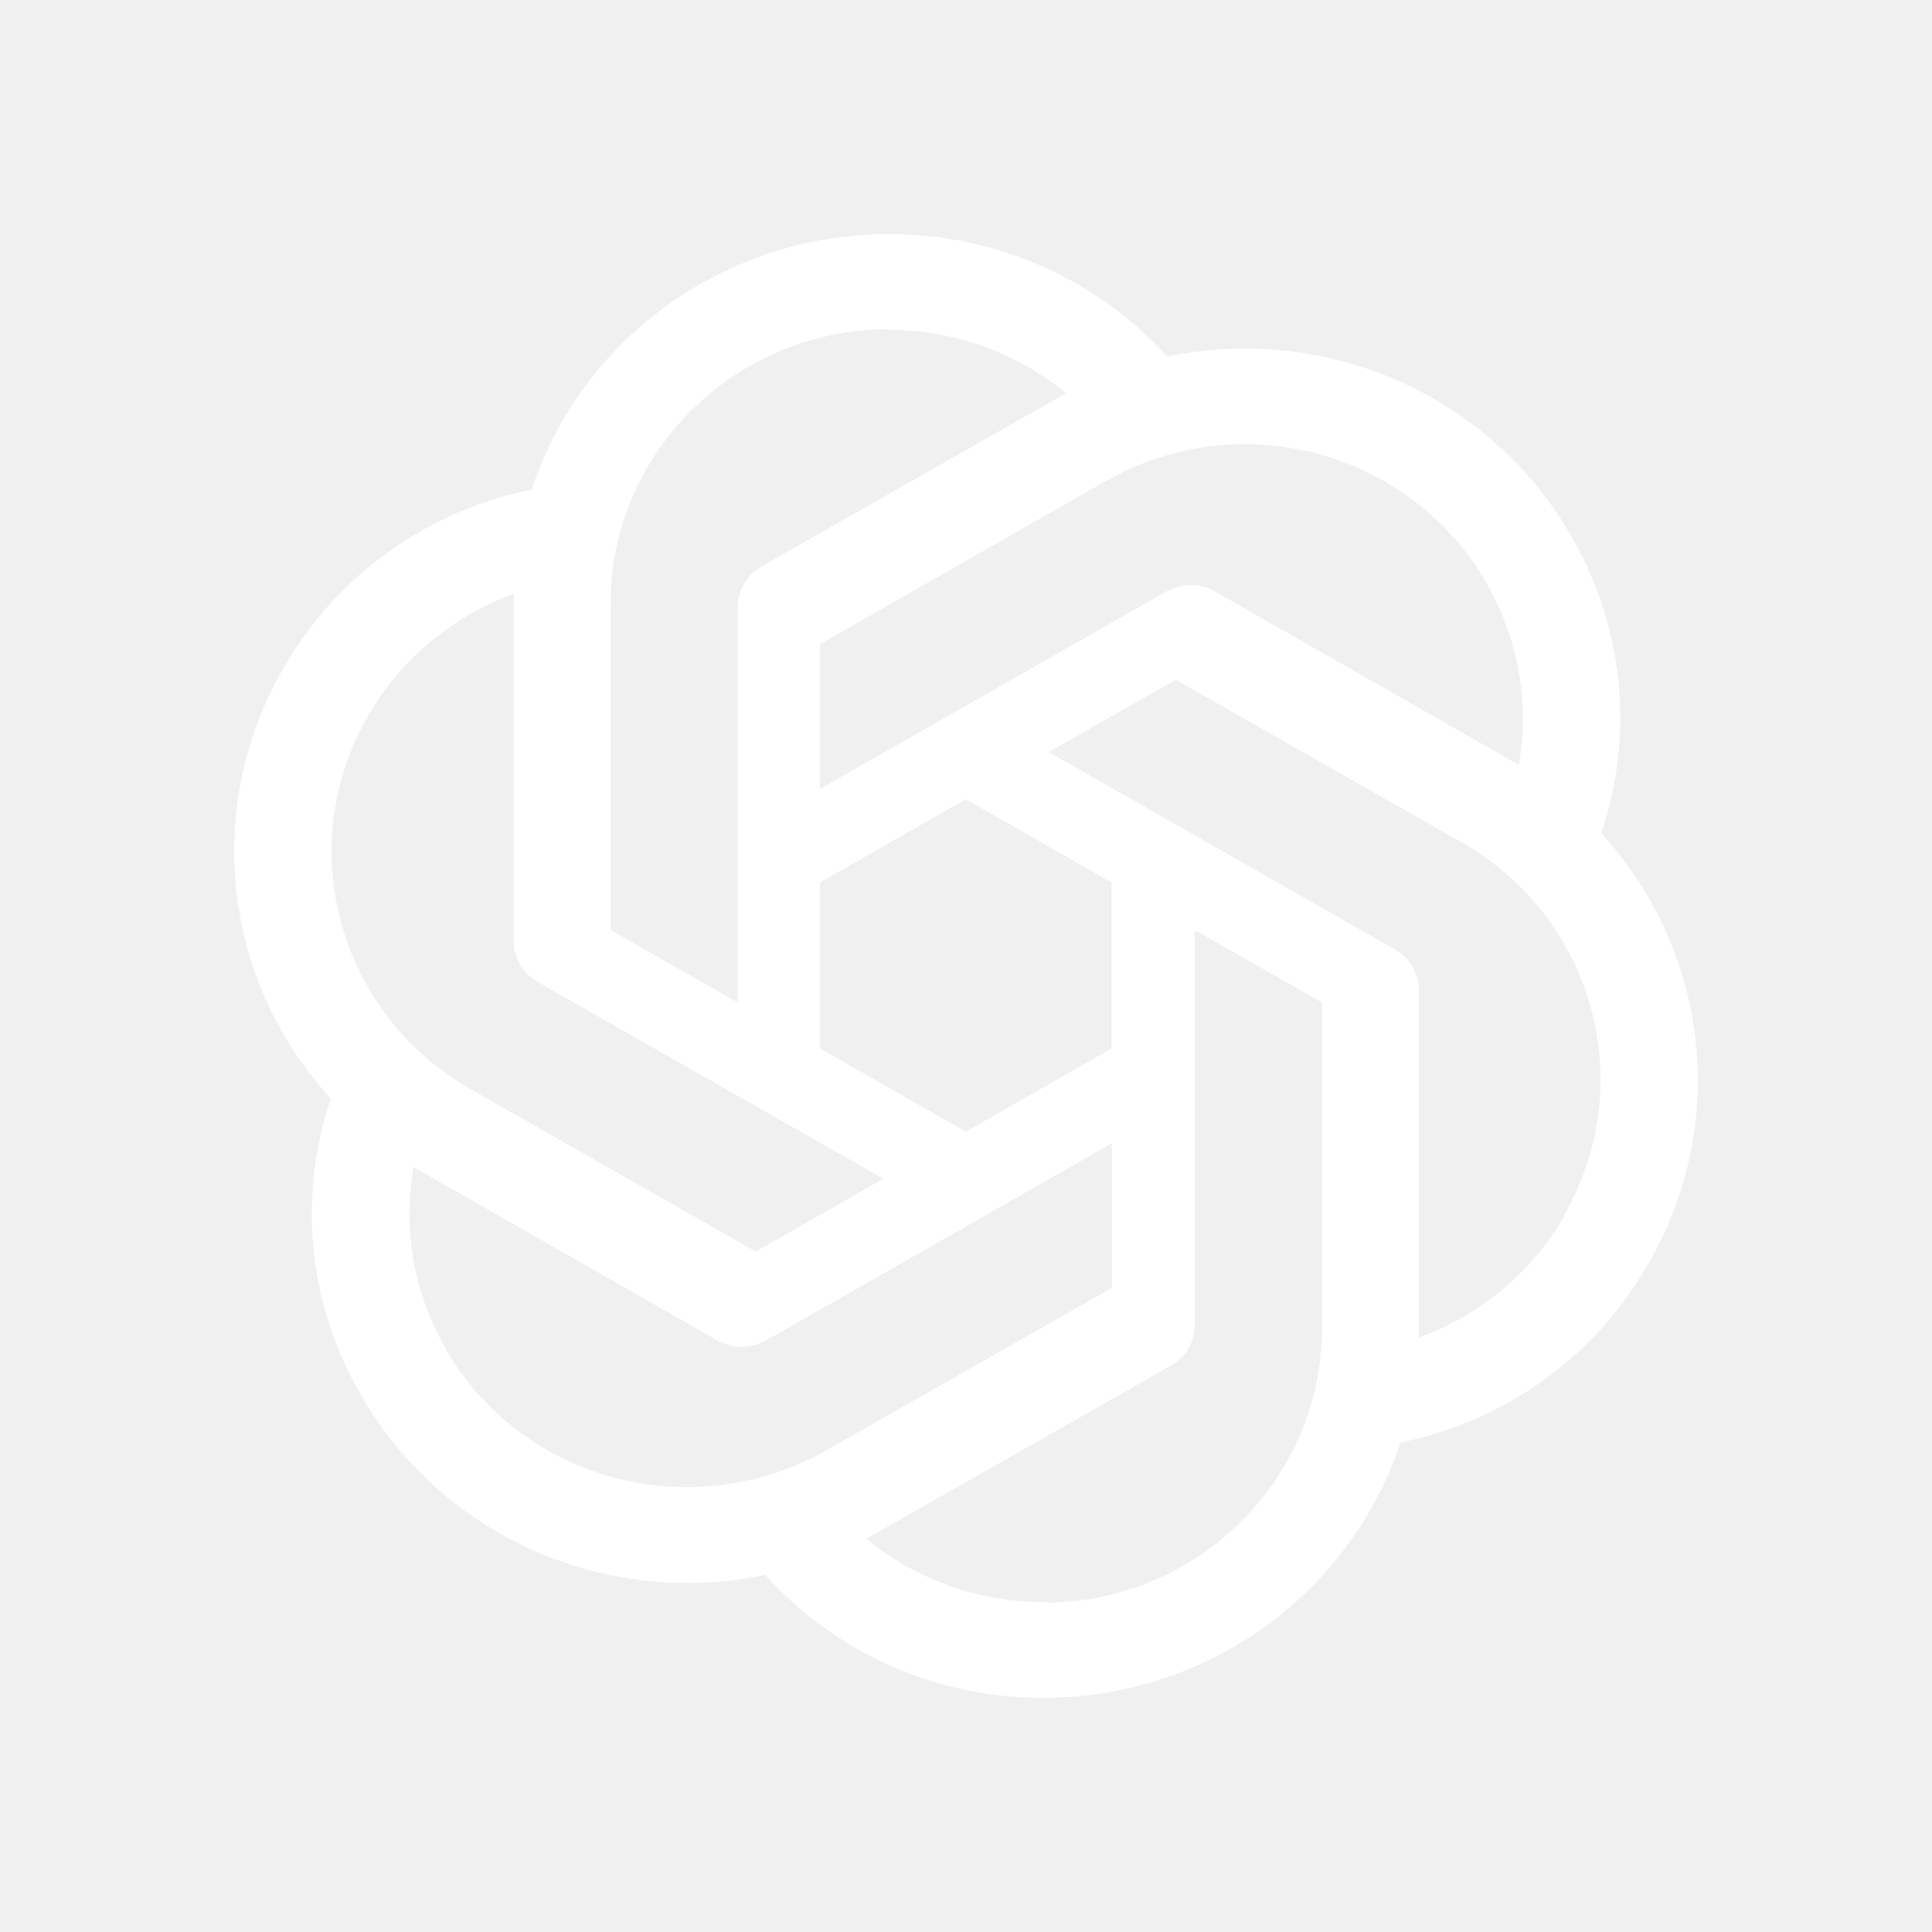
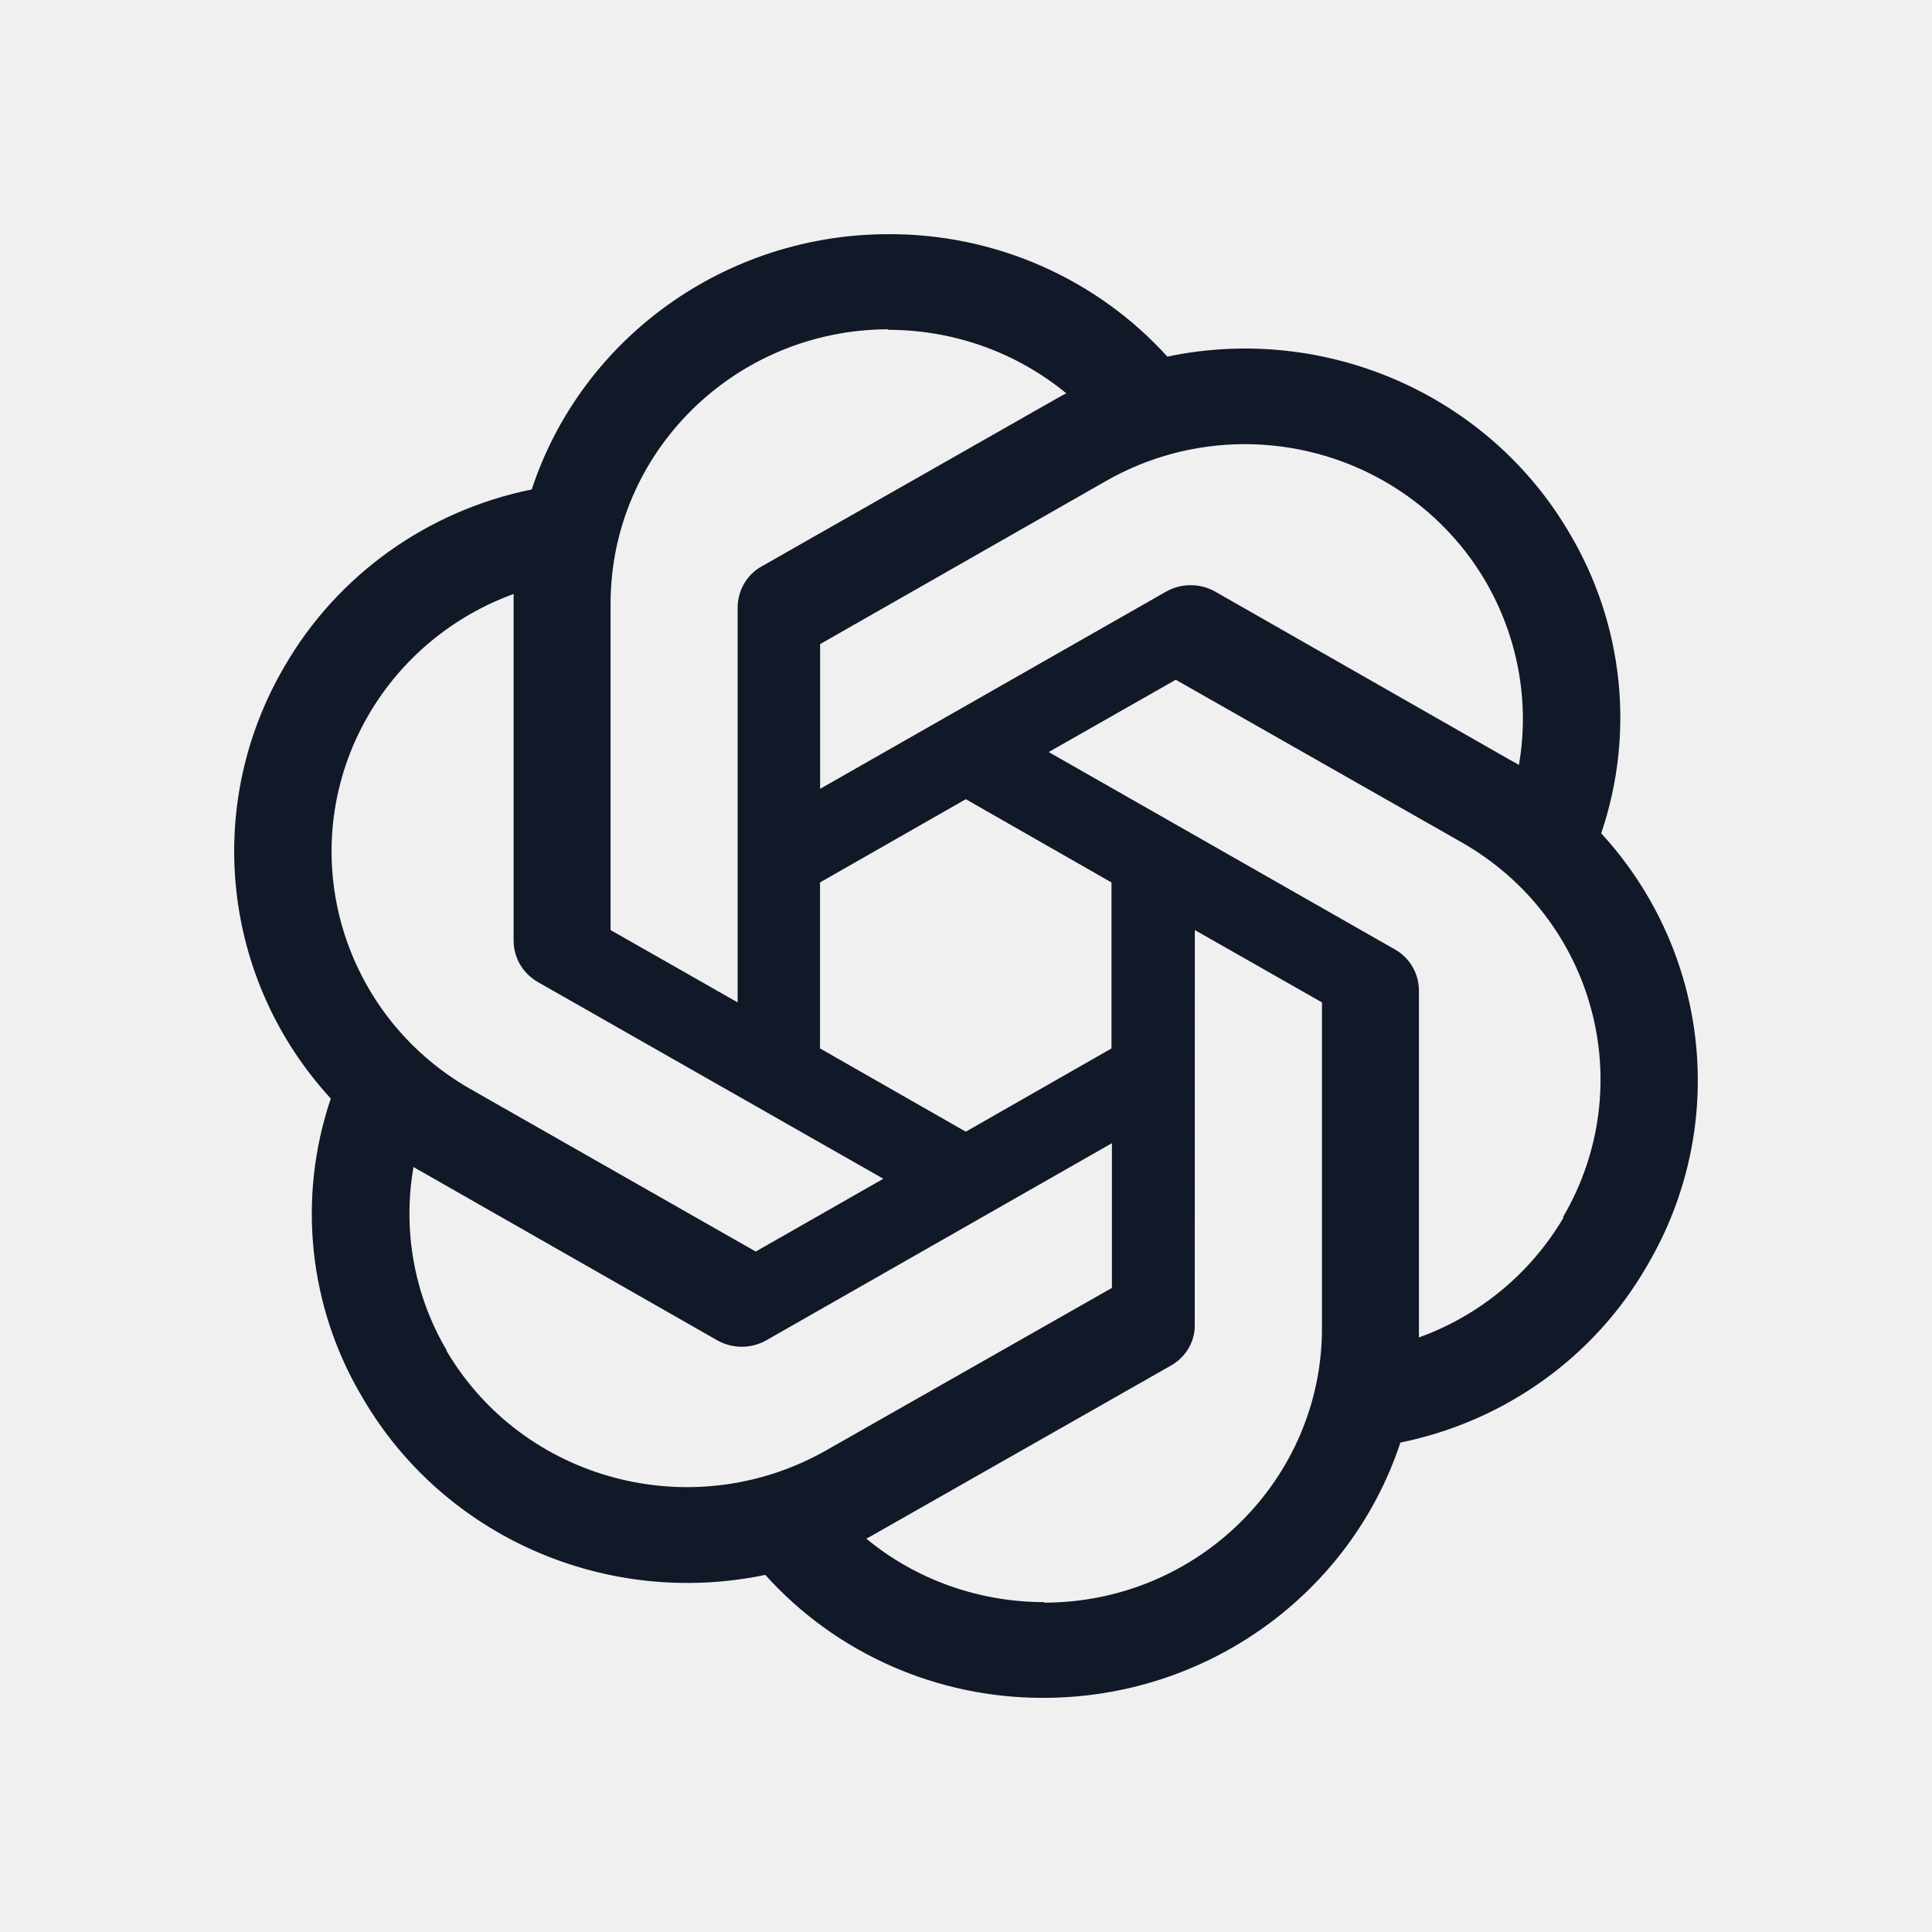
<svg xmlns="http://www.w3.org/2000/svg" width="22px" height="22px" viewBox="0 0 22 22" version="1.1">
  <g id="画板" stroke="none" stroke-width="1" fill="none" fill-rule="evenodd">
-     <g id="openai" transform="translate(2.6667, 2.6666)" fill="#FFFFFF" fill-rule="nonzero">
+     <g id="openai" transform="translate(2.6667, 2.6666)" fill="#111827" fill-rule="nonzero">
      <path d="M7.45,4.40490922e-05 C5.602,4.40490922e-05 3.96,1.174 3.388,2.907 C2.2,3.148 1.174,3.882 0.573,4.922 C-0.353,6.502 -0.142,8.489 1.1,9.843 C0.716,10.978 0.848,12.219 1.46,13.246 C2.381,14.832 4.235,15.645 6.048,15.267 C6.851,16.161 8.006,16.671 9.217,16.667 C11.065,16.667 12.707,15.493 13.28,13.76 C14.47,13.518 15.493,12.784 16.089,11.746 C17.021,10.166 16.809,8.179 15.568,6.824 L15.568,6.818 C15.952,5.683 15.82,4.442 15.208,3.409 C14.287,1.829 12.433,1.016 10.626,1.394 C9.817,0.502 8.661,-0.005 7.45,4.40490922e-05 Z M7.45,1.083 L7.444,1.089 C8.188,1.089 8.903,1.342 9.475,1.812 C9.451,1.823 9.406,1.851 9.372,1.868 L6.008,3.782 C5.836,3.877 5.733,4.058 5.733,4.255 L5.733,8.748 L4.286,7.924 L4.286,4.21 C4.285,2.485 5.701,1.086 7.45,1.083 Z M11.502,2.391 C12.637,2.39 13.686,2.986 14.252,3.957 C14.618,4.589 14.755,5.329 14.629,6.045 C14.606,6.028 14.561,6.005 14.532,5.989 L11.169,4.069 C10.997,3.973 10.786,3.973 10.614,4.069 L6.672,6.316 L6.672,4.668 L9.927,2.811 C10.405,2.537 10.948,2.392 11.502,2.391 Z M3.182,4.097 L3.182,8.042 C3.182,8.239 3.284,8.414 3.456,8.515 L7.392,10.756 L5.939,11.585 L2.689,9.734 C1.177,8.869 0.66,6.96 1.534,5.468 C1.904,4.835 2.487,4.35 3.182,4.097 Z M10.722,5.074 L13.977,6.925 C15.493,7.789 16.008,9.696 15.132,11.192 L15.138,11.197 C14.766,11.83 14.182,12.314 13.491,12.563 L13.491,8.618 C13.491,8.42 13.388,8.24 13.216,8.144 L9.275,5.897 L10.722,5.074 Z M8.331,6.434 L9.99,7.382 L9.99,9.272 L8.331,10.22 L6.671,9.272 L6.671,7.382 L8.331,6.434 Z M10.939,7.924 L12.387,8.748 L12.387,12.456 C12.387,14.182 10.968,15.583 9.223,15.583 L9.223,15.577 C8.485,15.577 7.764,15.323 7.198,14.854 C7.221,14.843 7.272,14.815 7.3,14.798 L10.664,12.885 C10.836,12.789 10.944,12.609 10.938,12.411 L10.939,7.924 Z M9.995,10.351 L9.995,11.999 L6.739,13.85 C5.223,14.709 3.29,14.201 2.415,12.71 L2.42,12.71 C2.049,12.083 1.916,11.338 2.042,10.622 C2.066,10.638 2.111,10.662 2.139,10.678 L5.503,12.597 C5.675,12.693 5.885,12.693 6.057,12.597 L9.995,10.351 Z" id="形状" />
    </g>
  </g>
</svg>
